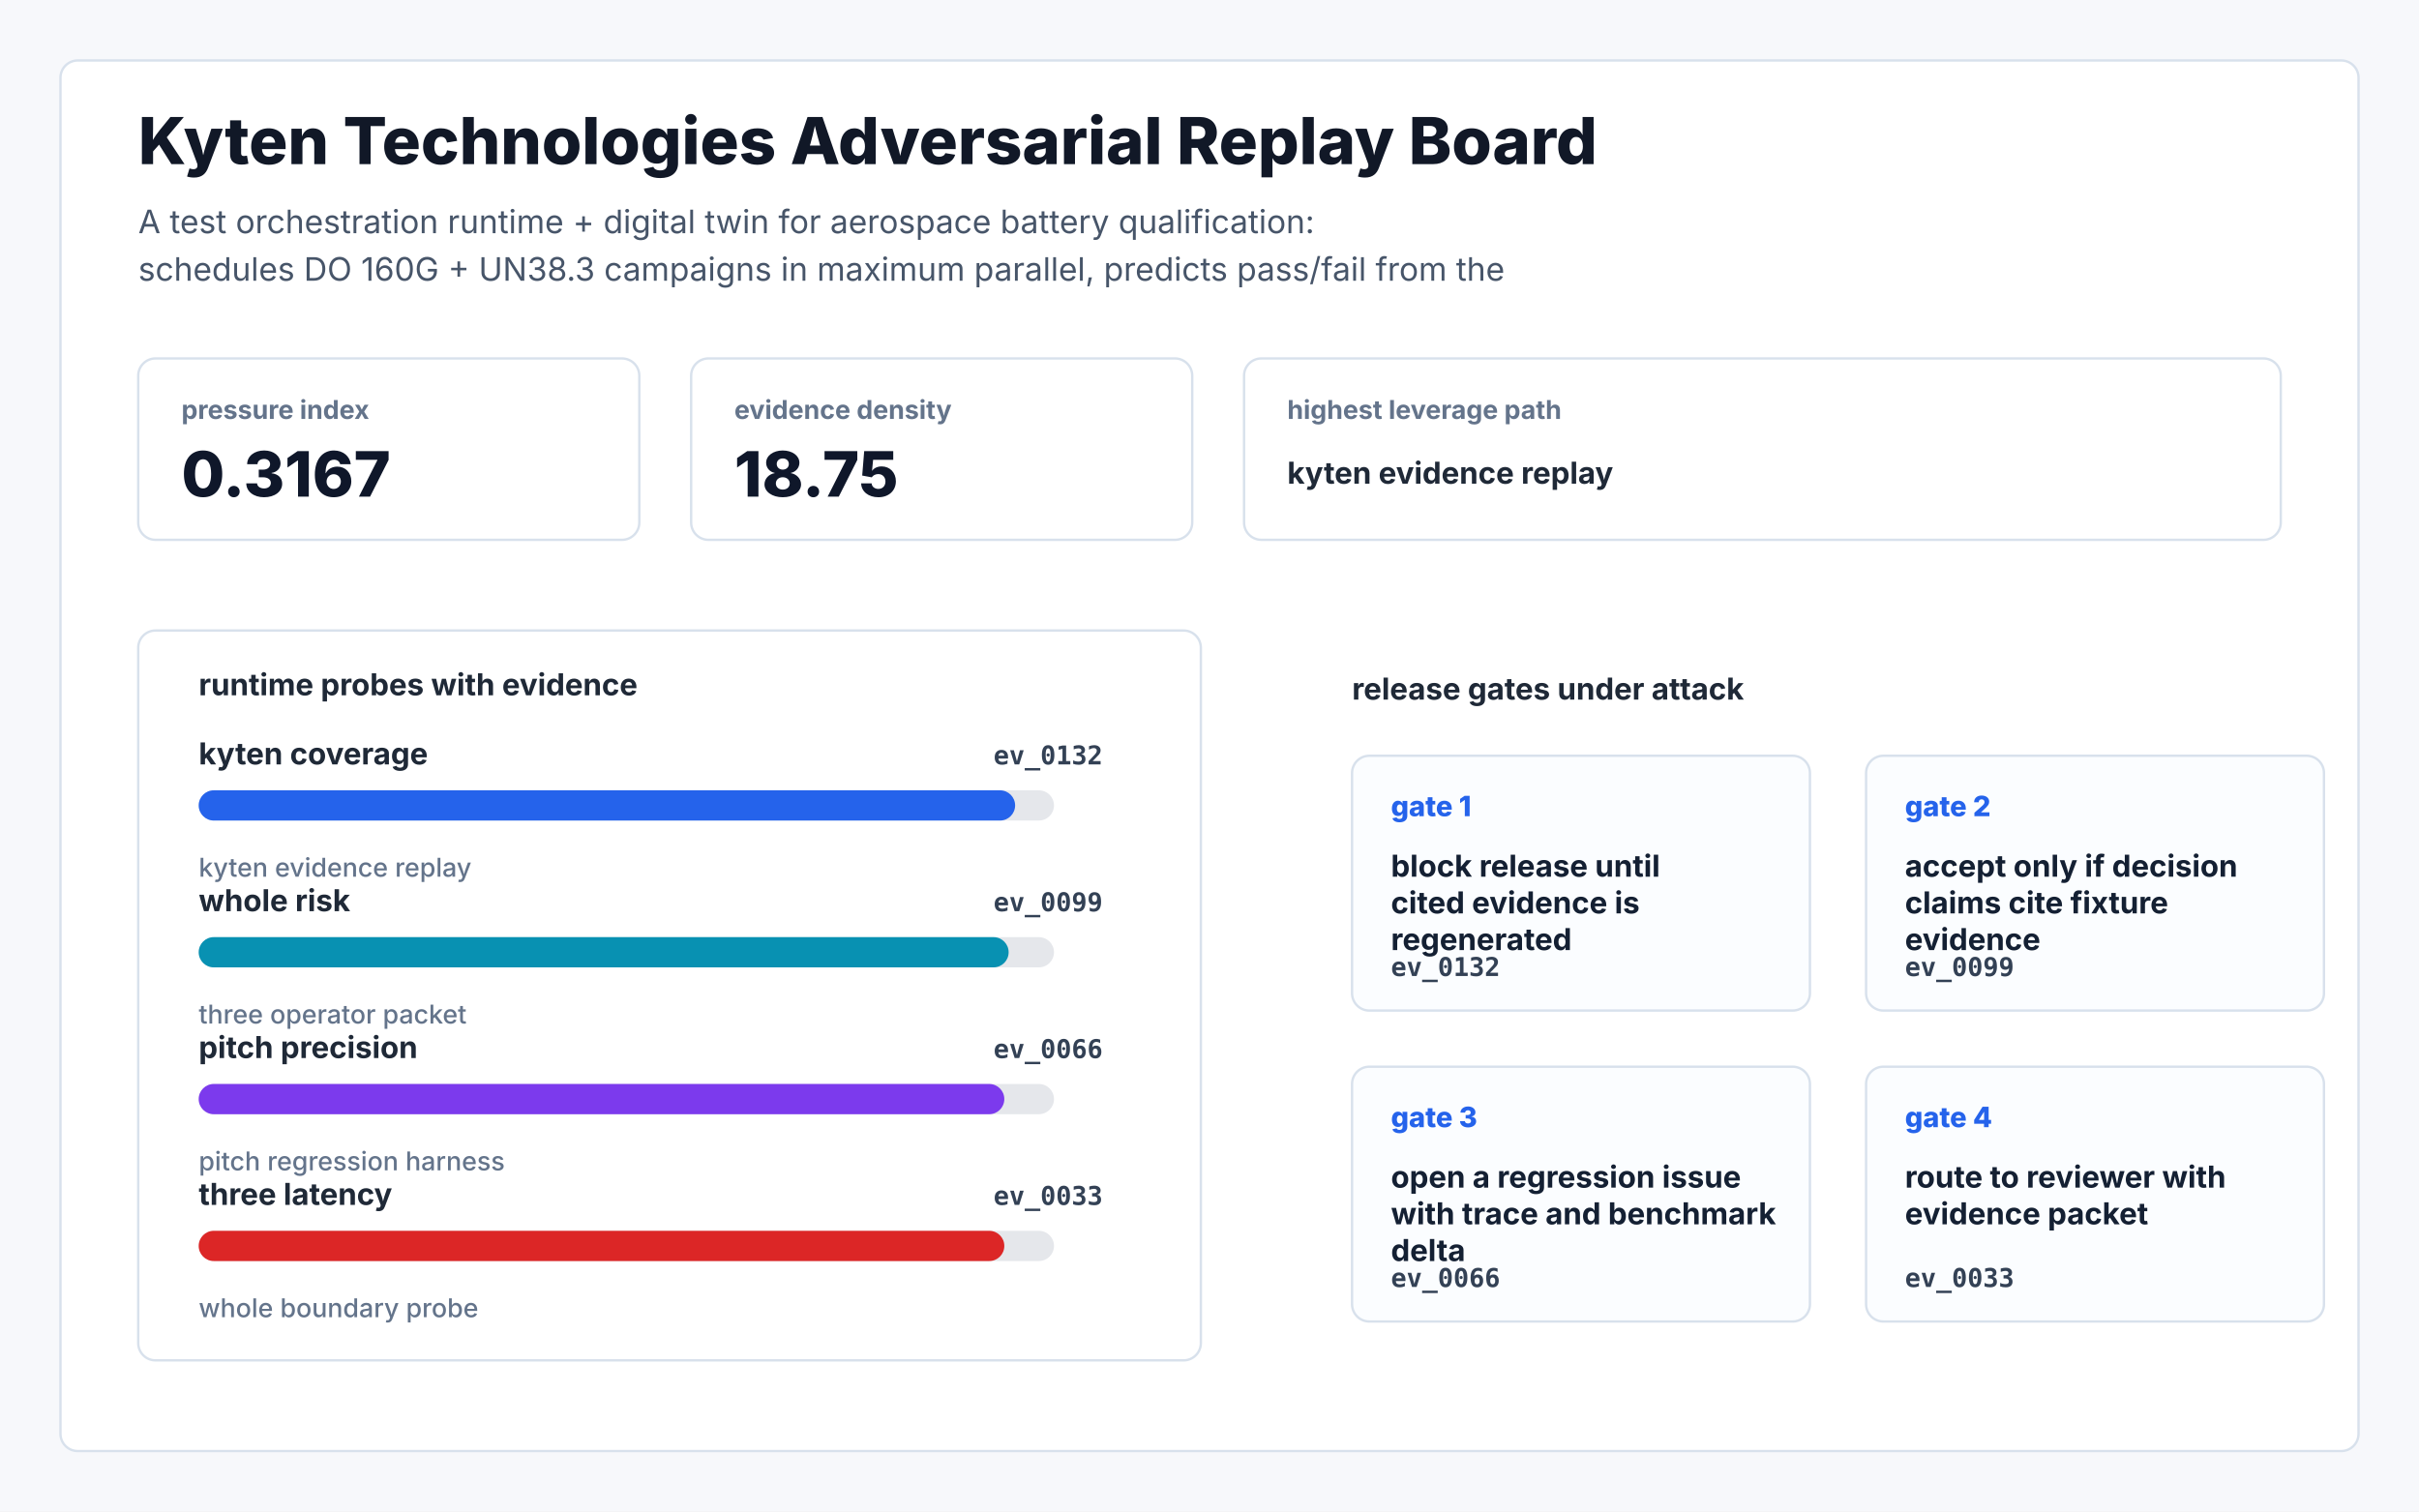
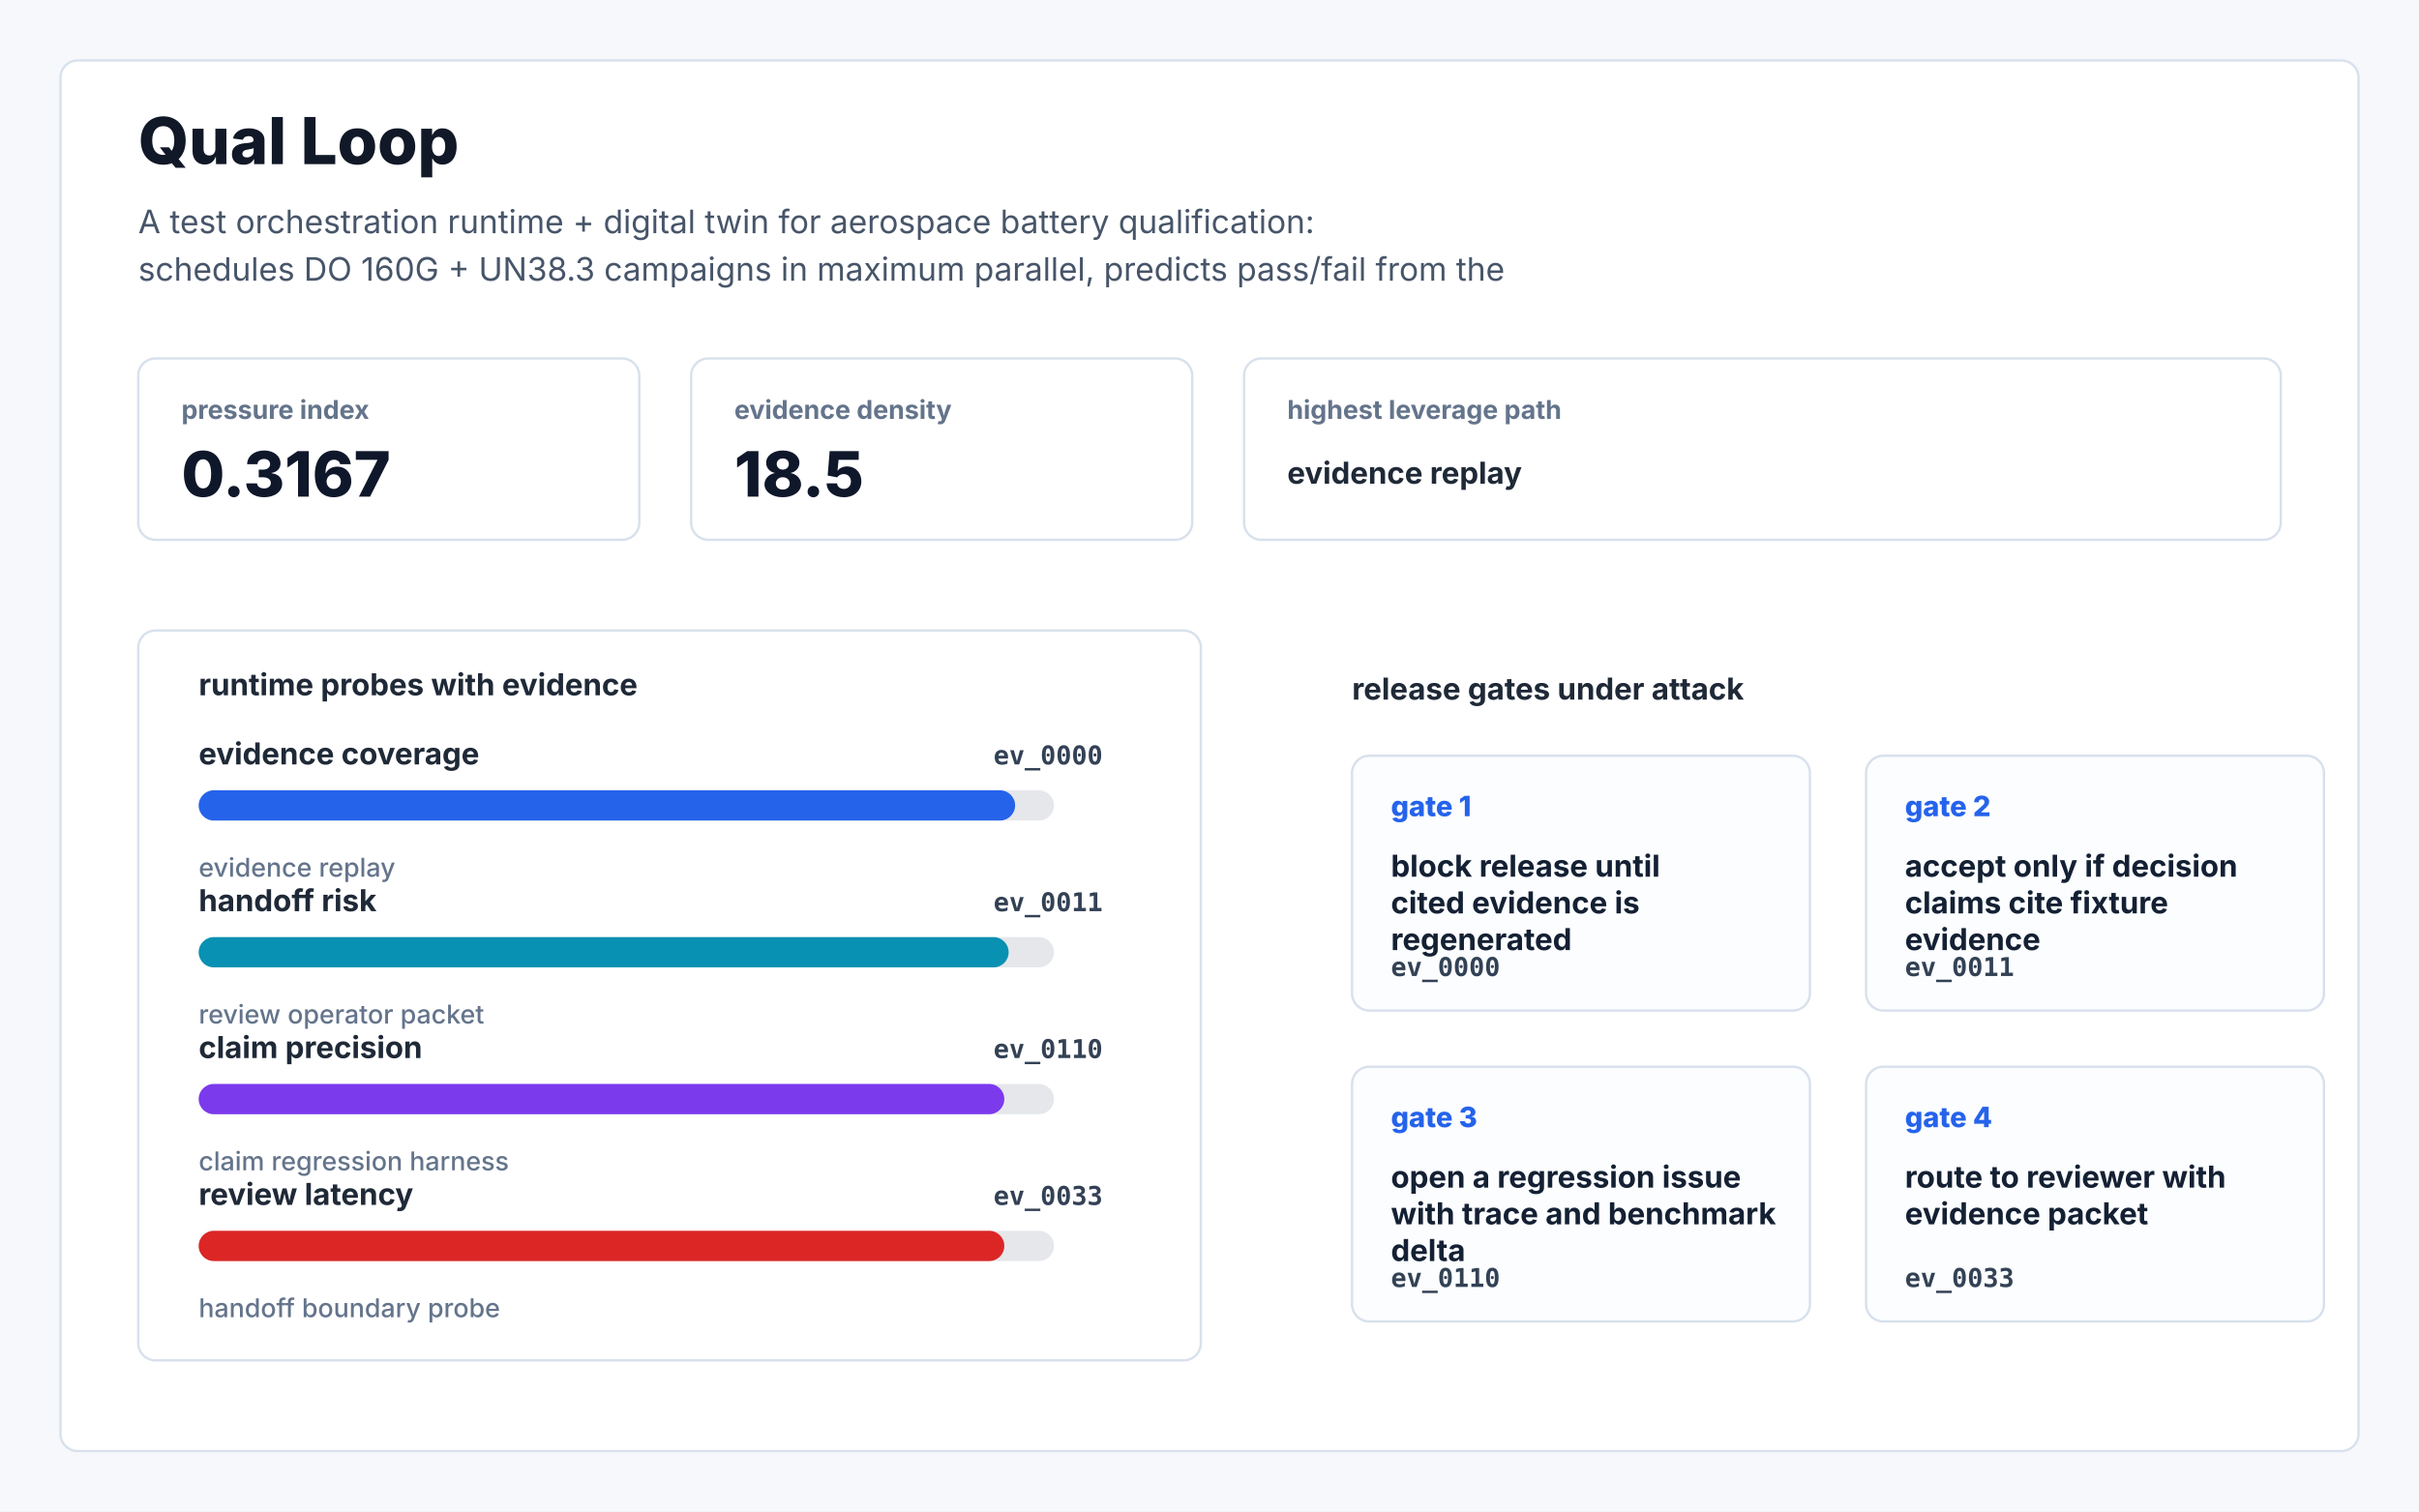
- <svg xmlns="http://www.w3.org/2000/svg" width="1120" height="700" viewBox="0 0 1120 700" role="img" aria-label="Kyten Technologies visual evidence dashboard">
+ <svg xmlns="http://www.w3.org/2000/svg" width="1120" height="700" viewBox="0 0 1120 700" role="img" aria-label="Qual Loop visual evidence dashboard">
  <defs>
    <style>
      .bg { fill:#f7f8fb; }
      .panel { fill:#ffffff; stroke:#d8e1ec; stroke-width:1.1; }
      .card { fill:#ffffff; stroke:#d8e1ec; stroke-width:1.1; }
      .actioncard { fill:#fbfdff; stroke:#d8e1ec; stroke-width:1.1; }
      .title { font:760 30px -apple-system,BlinkMacSystemFont,"Segoe UI",sans-serif; fill:#111827; }
      .sub { font:420 15px -apple-system,BlinkMacSystemFont,"Segoe UI",sans-serif; fill:#475569; }
      .label { font:700 14px -apple-system,BlinkMacSystemFont,"Segoe UI",sans-serif; fill:#1f2937; }
      .caption { font:500 12px -apple-system,BlinkMacSystemFont,"Segoe UI",sans-serif; fill:#64748b; }
      .small { font:650 12px -apple-system,BlinkMacSystemFont,"Segoe UI",sans-serif; fill:#64748b; }
      .metric { font:780 29px -apple-system,BlinkMacSystemFont,"Segoe UI",sans-serif; fill:#0f172a; }
      .rank { font:760 13px -apple-system,BlinkMacSystemFont,"Segoe UI",sans-serif; fill:#2563eb; }
      .cardtext { font:650 14px -apple-system,BlinkMacSystemFont,"Segoe UI",sans-serif; fill:#142033; }
      .mono { font:700 12px ui-monospace,SFMono-Regular,Menlo,monospace; fill:#334155; }
    </style>
  </defs>
  <rect class="bg" width="1120" height="700" />
  <rect class="panel" x="28" y="28" width="1064" height="644" rx="8" />
-   <text class="title" x="64" y="76">Kyten Technologies Adversarial Replay Board</text>
+   <text class="title" x="64" y="76">Qual Loop</text>
  <text class="sub" x="64" y="108">
    <tspan x="64" dy="0">A test orchestration runtime + digital twin for aerospace battery qualification:</tspan>
    <tspan x="64" dy="22">schedules DO 160G + UN38.3 campaigns in maximum parallel, predicts pass/fail from the</tspan>
  </text>
  <rect class="card" x="64" y="166" width="232" height="84" rx="8" />
  <text class="small" x="84" y="194">pressure index</text>
  <text class="metric" x="84" y="230">0.3167</text>
  <rect class="card" x="320" y="166" width="232" height="84" rx="8" />
  <text class="small" x="340" y="194">evidence density</text>
-   <text class="metric" x="340" y="230">18.75</text>
+   <text class="metric" x="340" y="230">18.5</text>
  <rect class="card" x="576" y="166" width="480" height="84" rx="8" />
  <text class="small" x="596" y="194">highest leverage path</text>
  <text class="label" x="596" y="224">
-     <tspan x="596" dy="0">kyten evidence replay</tspan>
+     <tspan x="596" dy="0">evidence replay</tspan>
  </text>
  <rect class="card" x="64" y="292" width="492" height="338" rx="8" />
  <text class="label" x="92" y="322">runtime probes with evidence</text>
-   <text x="92" y="354" class="label">kyten coverage</text>
-   <text x="460" y="354" class="mono">ev_0132</text>
+   <text x="92" y="354" class="label">evidence coverage</text>
+   <text x="460" y="354" class="mono">ev_0000</text>
  <rect x="92" y="366" width="396" height="14" rx="7" fill="#e5e7eb" />
  <rect x="92" y="366" width="378" height="14" rx="7" fill="#2563eb" />
-   <text x="92" y="406" class="caption">kyten evidence replay</text>
-   <text x="92" y="422" class="label">whole risk</text>
-   <text x="460" y="422" class="mono">ev_0099</text>
+   <text x="92" y="406" class="caption">evidence replay</text>
+   <text x="92" y="422" class="label">handoff risk</text>
+   <text x="460" y="422" class="mono">ev_0011</text>
  <rect x="92" y="434" width="396" height="14" rx="7" fill="#e5e7eb" />
  <rect x="92" y="434" width="375" height="14" rx="7" fill="#0891b2" />
-   <text x="92" y="474" class="caption">three operator packet</text>
-   <text x="92" y="490" class="label">pitch precision</text>
-   <text x="460" y="490" class="mono">ev_0066</text>
+   <text x="92" y="474" class="caption">review operator packet</text>
+   <text x="92" y="490" class="label">claim precision</text>
+   <text x="460" y="490" class="mono">ev_0110</text>
  <rect x="92" y="502" width="396" height="14" rx="7" fill="#e5e7eb" />
  <rect x="92" y="502" width="373" height="14" rx="7" fill="#7c3aed" />
-   <text x="92" y="542" class="caption">pitch regression harness</text>
-   <text x="92" y="558" class="label">three latency</text>
+   <text x="92" y="542" class="caption">claim regression harness</text>
+   <text x="92" y="558" class="label">review latency</text>
  <text x="460" y="558" class="mono">ev_0033</text>
  <rect x="92" y="570" width="396" height="14" rx="7" fill="#e5e7eb" />
  <rect x="92" y="570" width="373" height="14" rx="7" fill="#dc2626" />
-   <text x="92" y="610" class="caption">whole boundary probe</text>
+   <text x="92" y="610" class="caption">handoff boundary probe</text>
  <text class="label" x="626" y="324">release gates under attack</text>
  <rect class="actioncard" x="626" y="350" width="212" height="118" rx="8" />
  <text class="rank" x="644" y="378">gate 1</text>
  <text class="cardtext" x="644" y="406">
    <tspan x="644" dy="0">block release until</tspan>
    <tspan x="644" dy="17">cited evidence is</tspan>
    <tspan x="644" dy="17">regenerated</tspan>
  </text>
-   <text class="mono" x="644" y="452">ev_0132</text>
+   <text class="mono" x="644" y="452">ev_0000</text>
  <rect class="actioncard" x="864" y="350" width="212" height="118" rx="8" />
  <text class="rank" x="882" y="378">gate 2</text>
  <text class="cardtext" x="882" y="406">
    <tspan x="882" dy="0">accept only if decision</tspan>
    <tspan x="882" dy="17">claims cite fixture</tspan>
    <tspan x="882" dy="17">evidence</tspan>
  </text>
-   <text class="mono" x="882" y="452">ev_0099</text>
+   <text class="mono" x="882" y="452">ev_0011</text>
  <rect class="actioncard" x="626" y="494" width="212" height="118" rx="8" />
  <text class="rank" x="644" y="522">gate 3</text>
  <text class="cardtext" x="644" y="550">
    <tspan x="644" dy="0">open a regression issue</tspan>
    <tspan x="644" dy="17">with trace and benchmark</tspan>
    <tspan x="644" dy="17">delta</tspan>
  </text>
-   <text class="mono" x="644" y="596">ev_0066</text>
+   <text class="mono" x="644" y="596">ev_0110</text>
  <rect class="actioncard" x="864" y="494" width="212" height="118" rx="8" />
  <text class="rank" x="882" y="522">gate 4</text>
  <text class="cardtext" x="882" y="550">
    <tspan x="882" dy="0">route to reviewer with</tspan>
    <tspan x="882" dy="17">evidence packet</tspan>
  </text>
  <text class="mono" x="882" y="596">ev_0033</text>
</svg>
